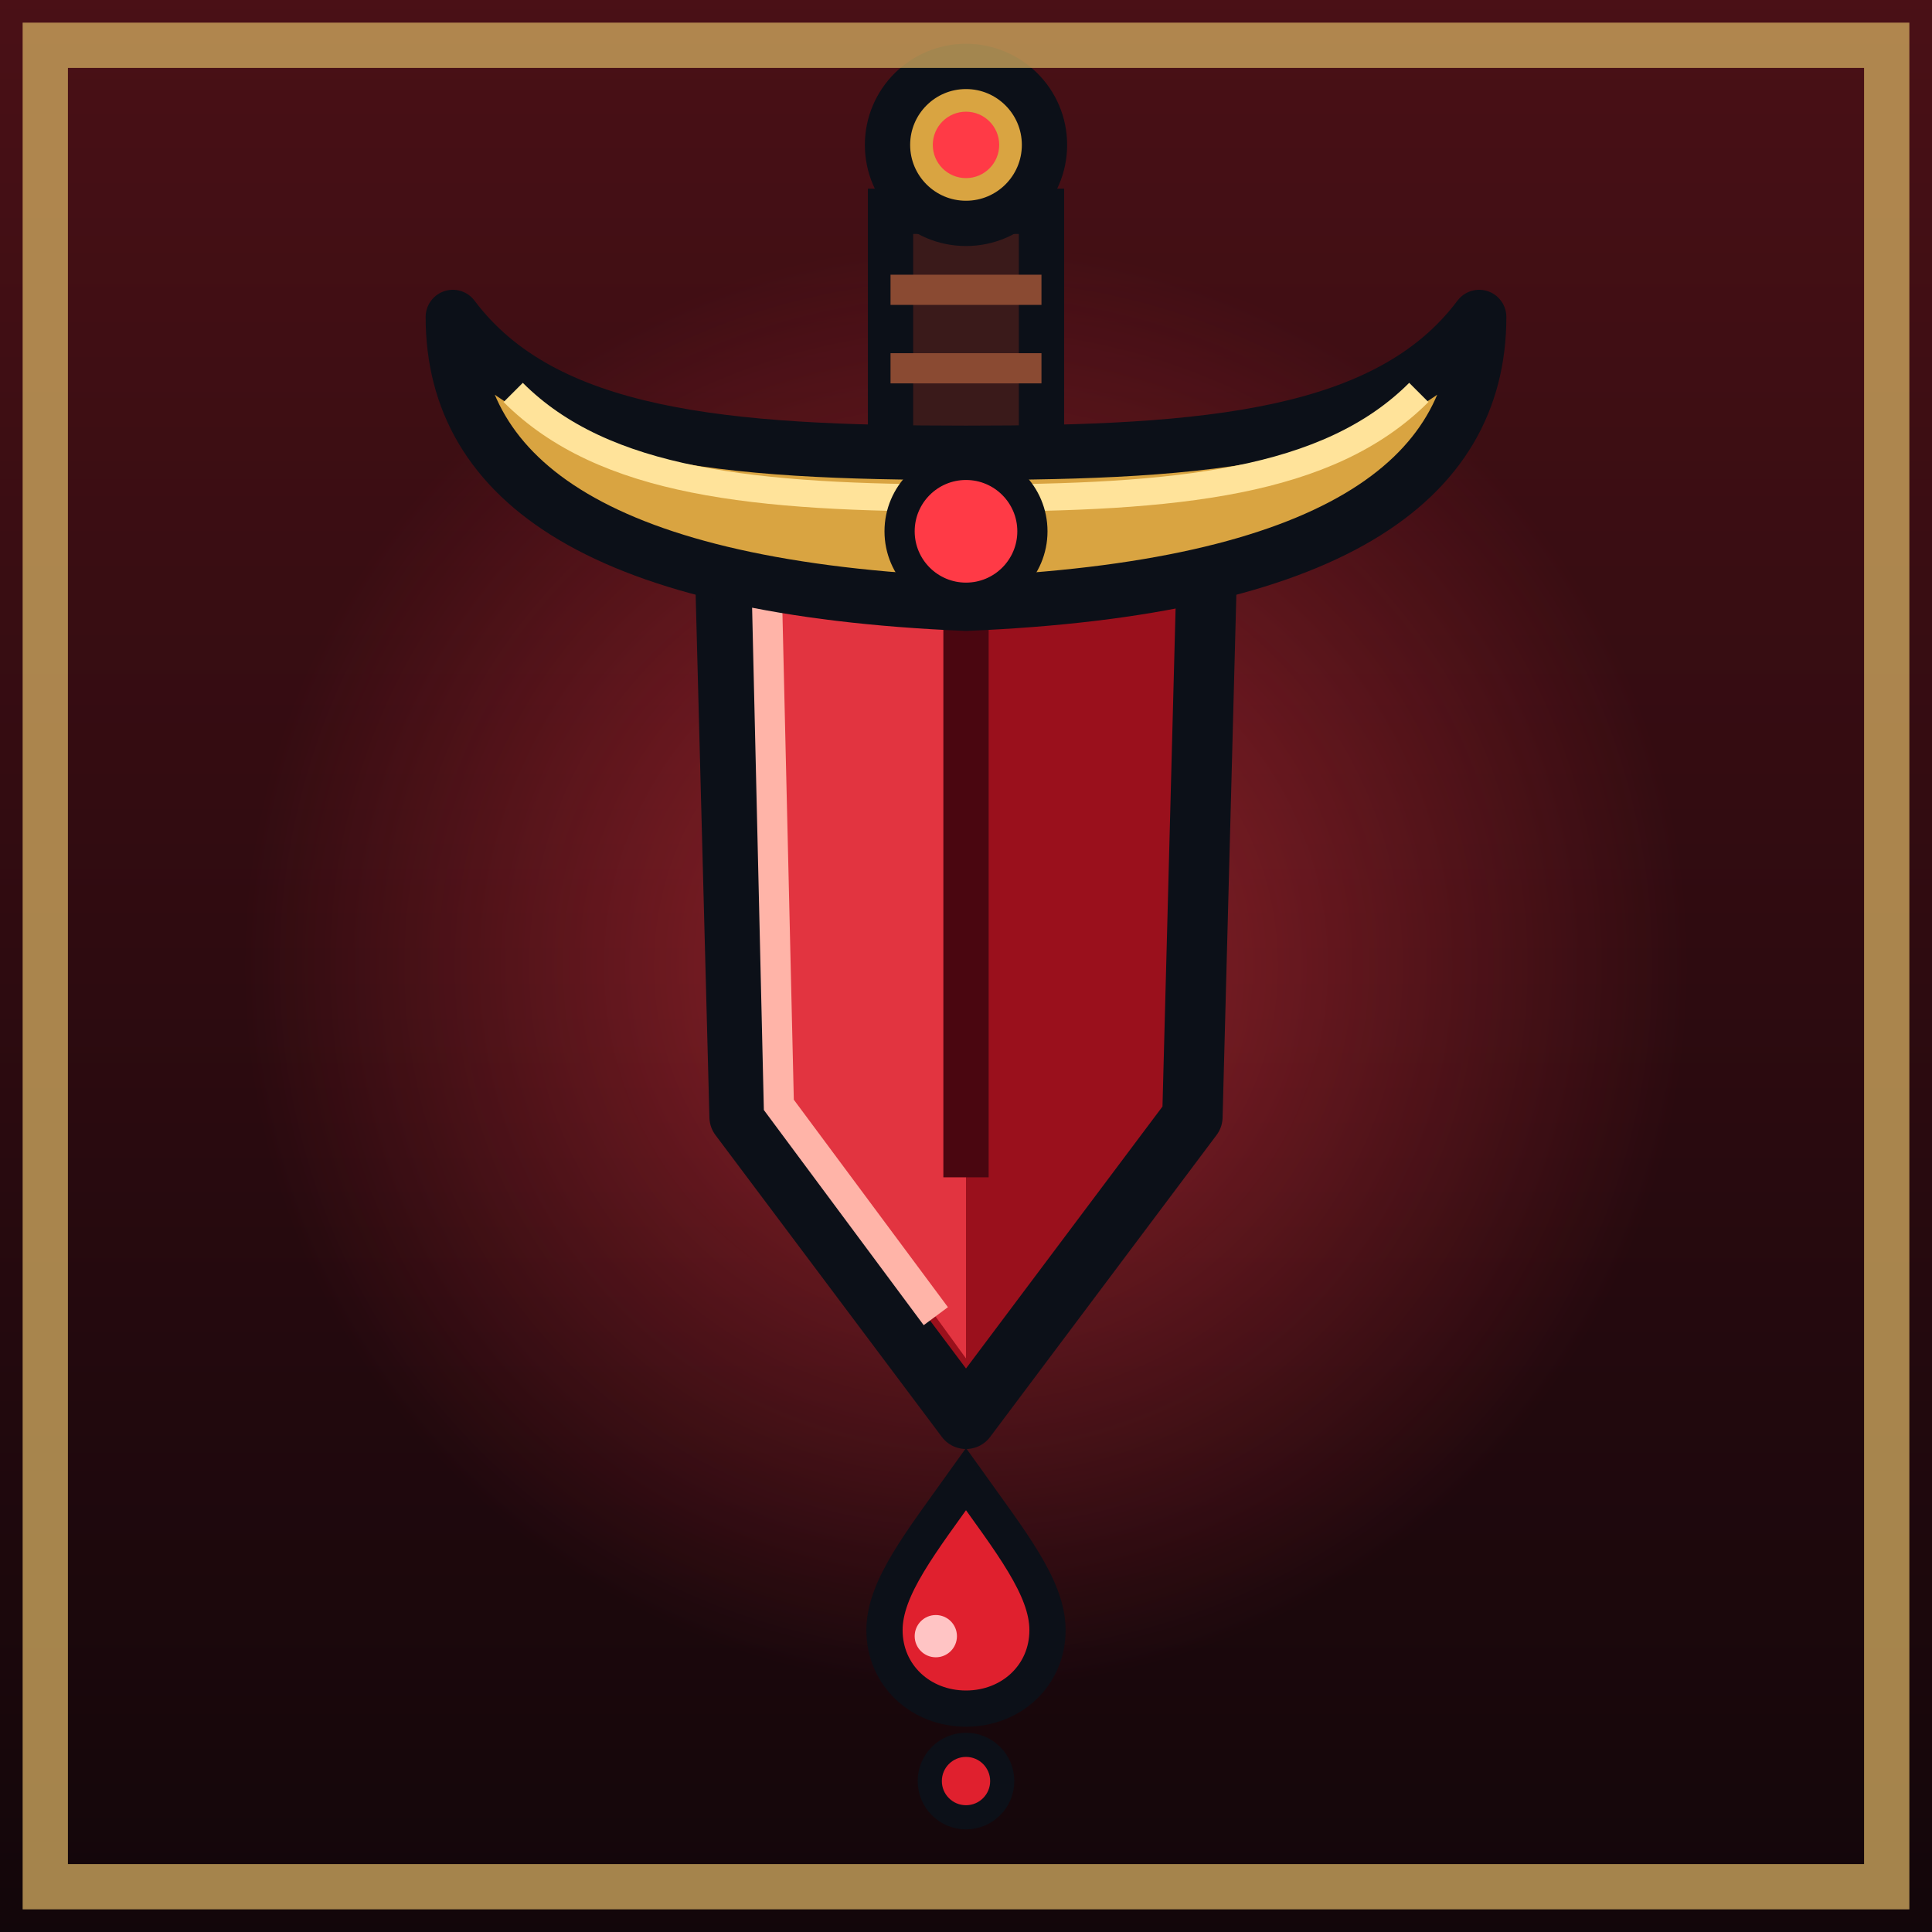
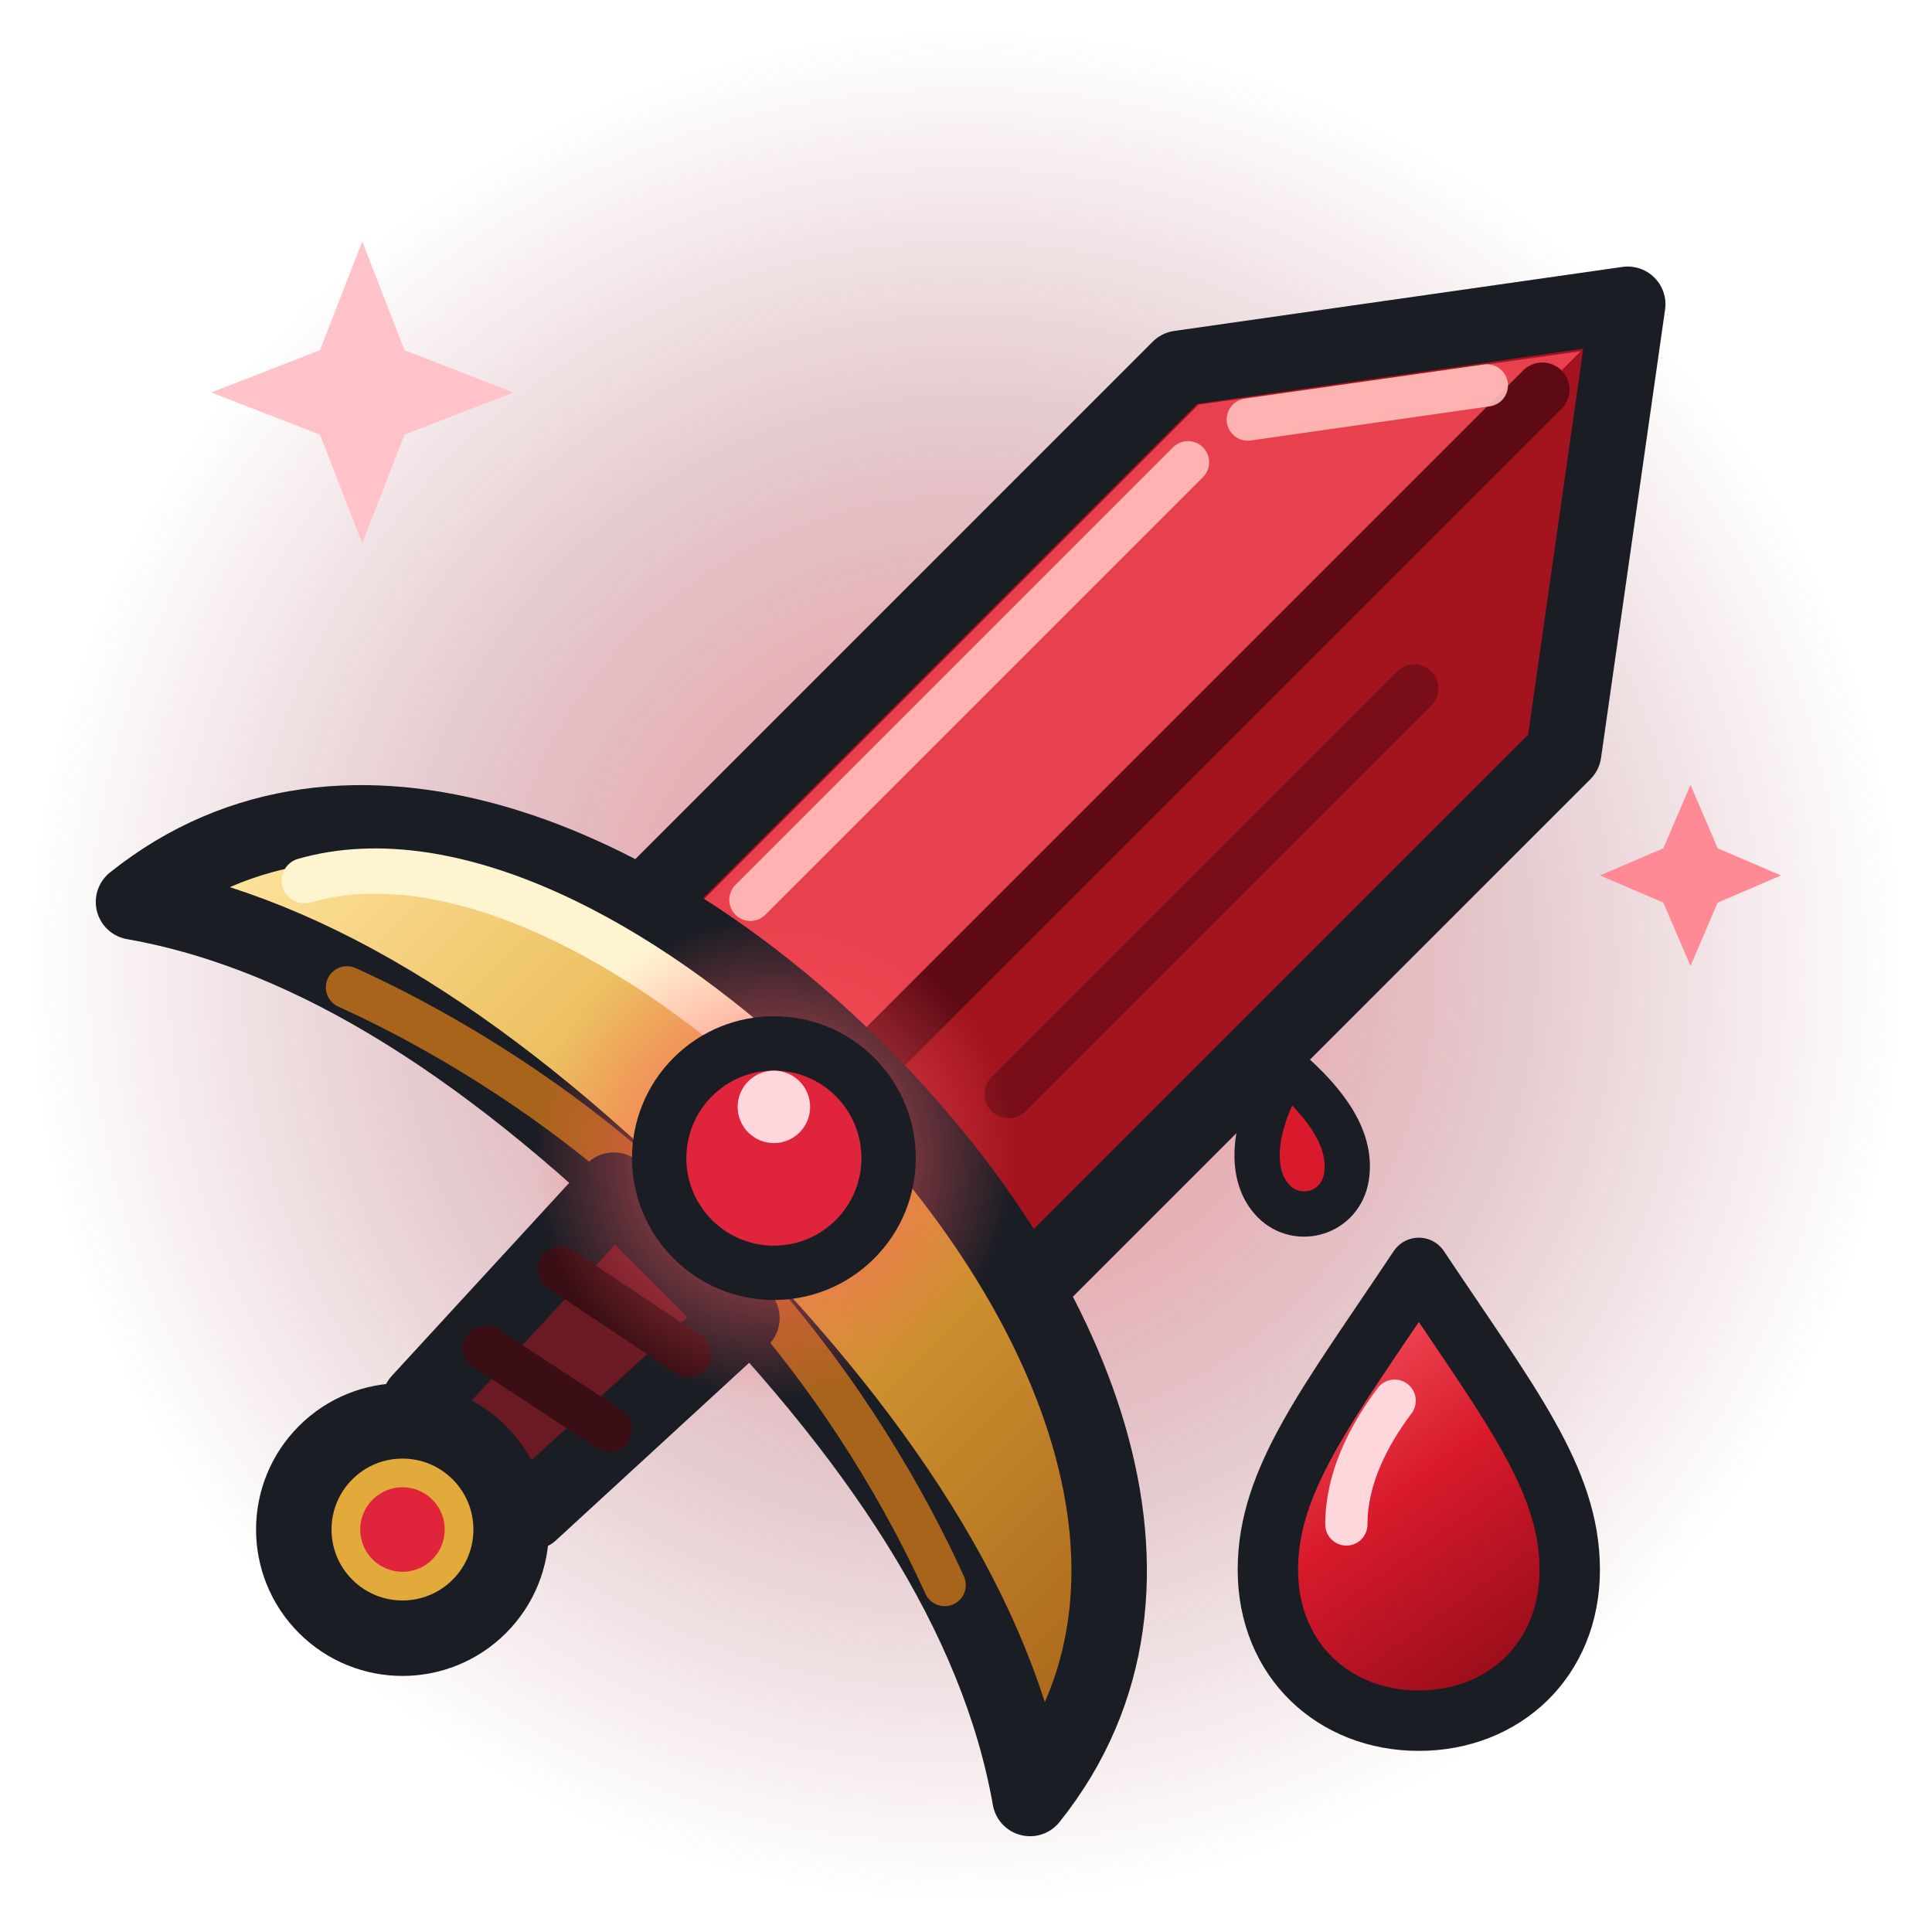
<svg xmlns="http://www.w3.org/2000/svg" width="128" height="128" viewBox="0 0 64 64">
  <defs>
-     <linearGradient id="bg" x1="0" y1="0" x2="0" y2="1">
-       <stop offset="0" stop-color="#4a1016" />
-       <stop offset="1" stop-color="#12060a" />
+     <radialGradient id="aura" cx="32" cy="32" r="31" gradientUnits="userSpaceOnUse">
+       <stop offset="0" stop-color="#ff3a46" stop-opacity="0.55" />
+       <stop offset="0.6" stop-color="#8a1426" stop-opacity="0.22" />
+       <stop offset="1" stop-color="#8a1426" stop-opacity="0" />
+     </radialGradient>
+     <linearGradient id="gold" x1="11" y1="0" x2="53" y2="0" gradientUnits="userSpaceOnUse">
+       <stop offset="0" stop-color="#ffe7a3" />
+       <stop offset="0.5" stop-color="#e2a93b" />
+       <stop offset="1" stop-color="#a8641a" />
    </linearGradient>
-     <radialGradient id="glow">
-       <stop offset="0" stop-color="#ff3a46" stop-opacity="0.5" />
-       <stop offset="1" stop-color="#ff3a46" stop-opacity="0" />
+     <radialGradient id="rubyglow" cx="32" cy="41" r="8" gradientUnits="userSpaceOnUse">
+       <stop offset="0" stop-color="#ff5a64" stop-opacity="0.9" />
+       <stop offset="1" stop-color="#ff5a64" stop-opacity="0" />
    </radialGradient>
+     <linearGradient id="drop" x1="42" y1="42" x2="52" y2="56" gradientUnits="userSpaceOnUse">
+       <stop offset="0" stop-color="#ff6a72" />
+       <stop offset="0.5" stop-color="#d81a2c" />
+       <stop offset="1" stop-color="#8a0a16" />
+     </linearGradient>
  </defs>
-   <rect width="64" height="64" fill="url(#bg)" />
-   <circle cx="32" cy="32" r="24" fill="url(#glow)" />
-   <path d="M 24 18 L 40 18 L 39.5 37 L 32 47 L 24.5 37 Z" fill="#9a101c" stroke="#0c1018" stroke-width="2" stroke-linejoin="round" />
-   <polygon points="25.6,19 32,19 32,45 25.9,36.6" fill="#e23440" />
-   <polyline points="25.4,19.5 25.8,36.6 31,43.6" fill="none" stroke="#ffb4a8" stroke-width="1" />
-   <line x1="32" y1="20" x2="32" y2="39" stroke="#4a0610" stroke-width="1.5" />
-   <rect x="29.5" y="7" width="5" height="8.5" fill="#3a1a1a" stroke="#0c1018" stroke-width="1.5" />
-   <path d="M 29.5 9.6 L 34.5 9.6 M 29.5 12.2 L 34.5 12.2" stroke="#8a4a32" stroke-width="1" />
-   <path d="M 15 10.5 C 18 14.5 24 15 32 15 C 40 15 46 14.5 49 10.5 C 49 16 44 19.5 32 20 C 20 19.5 15 16 15 10.5 Z" fill="#d9a441" stroke="#0c1018" stroke-width="1.8" stroke-linejoin="round" />
-   <path d="M 17 13 C 20 16 25 16.5 32 16.5 C 39 16.5 44 16 47 13" fill="none" stroke="#ffe39a" stroke-width="0.9" />
-   <circle cx="32" cy="17.6" r="2.2" fill="#ff3a46" stroke="#0c1018" stroke-width="1" />
-   <circle cx="32" cy="4.8" r="2.6" fill="#d9a441" stroke="#0c1018" stroke-width="1.5" />
-   <circle cx="32" cy="4.8" r="1.1" fill="#ff3a46" />
-   <path d="M 32 49 C 33.5 51.1 34.7 52.6 34.7 54 C 34.7 55.5 33.5 56.6 32 56.6 C 30.5 56.6 29.3 55.5 29.3 54 C 29.3 52.6 30.5 51.1 32 49 Z" fill="#e0202e" stroke="#0c1018" stroke-width="1.2" />
-   <circle cx="31" cy="54.2" r="0.7" fill="#ffc4c4" />
-   <circle cx="32" cy="59" r="1.2" fill="#e0202e" stroke="#0c1018" stroke-width="0.8" />
-   <rect x="1.5" y="1.5" width="61" height="61" fill="none" stroke="#c9a45c" stroke-width="1.5" opacity="0.8" />
+   <circle cx="32" cy="32" r="31" fill="url(#aura)" />
+   <g transform="rotate(45 32 32)">
+     <path d="M 32 1 L 41 13 L 41 38 L 23 38 L 23 13 Z" fill="#a3141f" stroke="#1a1d24" stroke-width="2.5" stroke-linejoin="round" />
+     <path d="M 24.3 13.4 L 32 3.2 L 32 36.8 L 24.3 36.8 Z" fill="#e8404c" />
+     <path d="M 32 5 L 32 36" stroke="#5e0a14" stroke-width="1.8" stroke-linecap="round" />
+     <path d="M 36 15 L 36 34" stroke="#6e0c16" stroke-width="1.6" stroke-linecap="round" opacity="0.8" />
+     <path d="M 25.4 15 L 25.4 35.5 M 25.8 12.6 L 30.6 6.2" stroke="#ffc0bc" stroke-width="1.4" stroke-linecap="round" opacity="0.9" />
+     <path d="M 11 50 C 12 41 22 37 32 37 C 42 37 52 41 53 50 C 48 46.5 41 45 32 45 C 23 45 16 46.5 11 50 Z" fill="url(#gold)" stroke="#1a1d24" stroke-width="2.5" stroke-linejoin="round" />
+     <path d="M 14.5 45.5 C 17 41 24 39 30.5 38.8" fill="none" stroke="#fff4d0" stroke-width="1.5" stroke-linecap="round" />
+     <path d="M 18 47 C 22 45.5 26 44.8 29 44.6 M 46 47 C 42 45.5 38 44.8 35 44.6" fill="none" stroke="#a8641a" stroke-width="1.4" stroke-linecap="round" />
+     <path d="M 29 45.5 L 35 45.5 L 34.6 55 L 29.4 55 Z" fill="#6b1a24" stroke="#1a1d24" stroke-width="2.5" stroke-linejoin="round" />
+     <path d="M 29.6 48.6 L 34.6 47.6 M 29.7 52.2 L 34.5 51.2" stroke="#3a0e14" stroke-width="1.5" stroke-linecap="round" />
+     <circle cx="32" cy="58.4" r="3.6" fill="#e2a93b" stroke="#1a1d24" stroke-width="2.5" />
+     <circle cx="32" cy="58.4" r="1.4" fill="#e0243c" />
+     <circle cx="32" cy="41" r="8" fill="url(#rubyglow)" />
+     <circle cx="32" cy="41" r="3.8" fill="#e0243c" stroke="#1a1d24" stroke-width="1.8" />
+     <circle cx="30.8" cy="39.8" r="1.2" fill="#ffd6db" />
+   </g>
+   <path d="M 42.6 35.4 C 44 36.6 44.8 37.8 44.6 39 C 44.4 40.2 43 40.6 42.2 39.8 C 41.4 39 41.4 37.4 42.6 35.4 Z" fill="#d81a2c" stroke="#1a1d24" stroke-width="1.5" stroke-linejoin="round" />
+   <path d="M 47 42 C 50 46.5 52 49 52 52 C 52 55 49.8 57 47 57 C 44.2 57 42 55 42 52 C 42 49 44 46.5 47 42 Z" fill="url(#drop)" stroke="#1a1d24" stroke-width="2" stroke-linejoin="round" />
+   <path d="M 44.6 50.5 C 44.6 49 45.3 47.6 46.2 46.4" fill="none" stroke="#ffd6db" stroke-width="1.4" stroke-linecap="round" />
+   <path d="M 12 8 L 13.4 11.6 L 17 13 L 13.4 14.4 L 12 18 L 10.6 14.4 L 7 13 L 10.6 11.6 Z" fill="#ffc2c9" />
+   <path d="M 56 26 L 56.9 28.1 L 59 29 L 56.9 29.9 L 56 32 L 55.1 29.9 L 53 29 L 55.1 28.1 Z" fill="#ff8a96" />
</svg>
